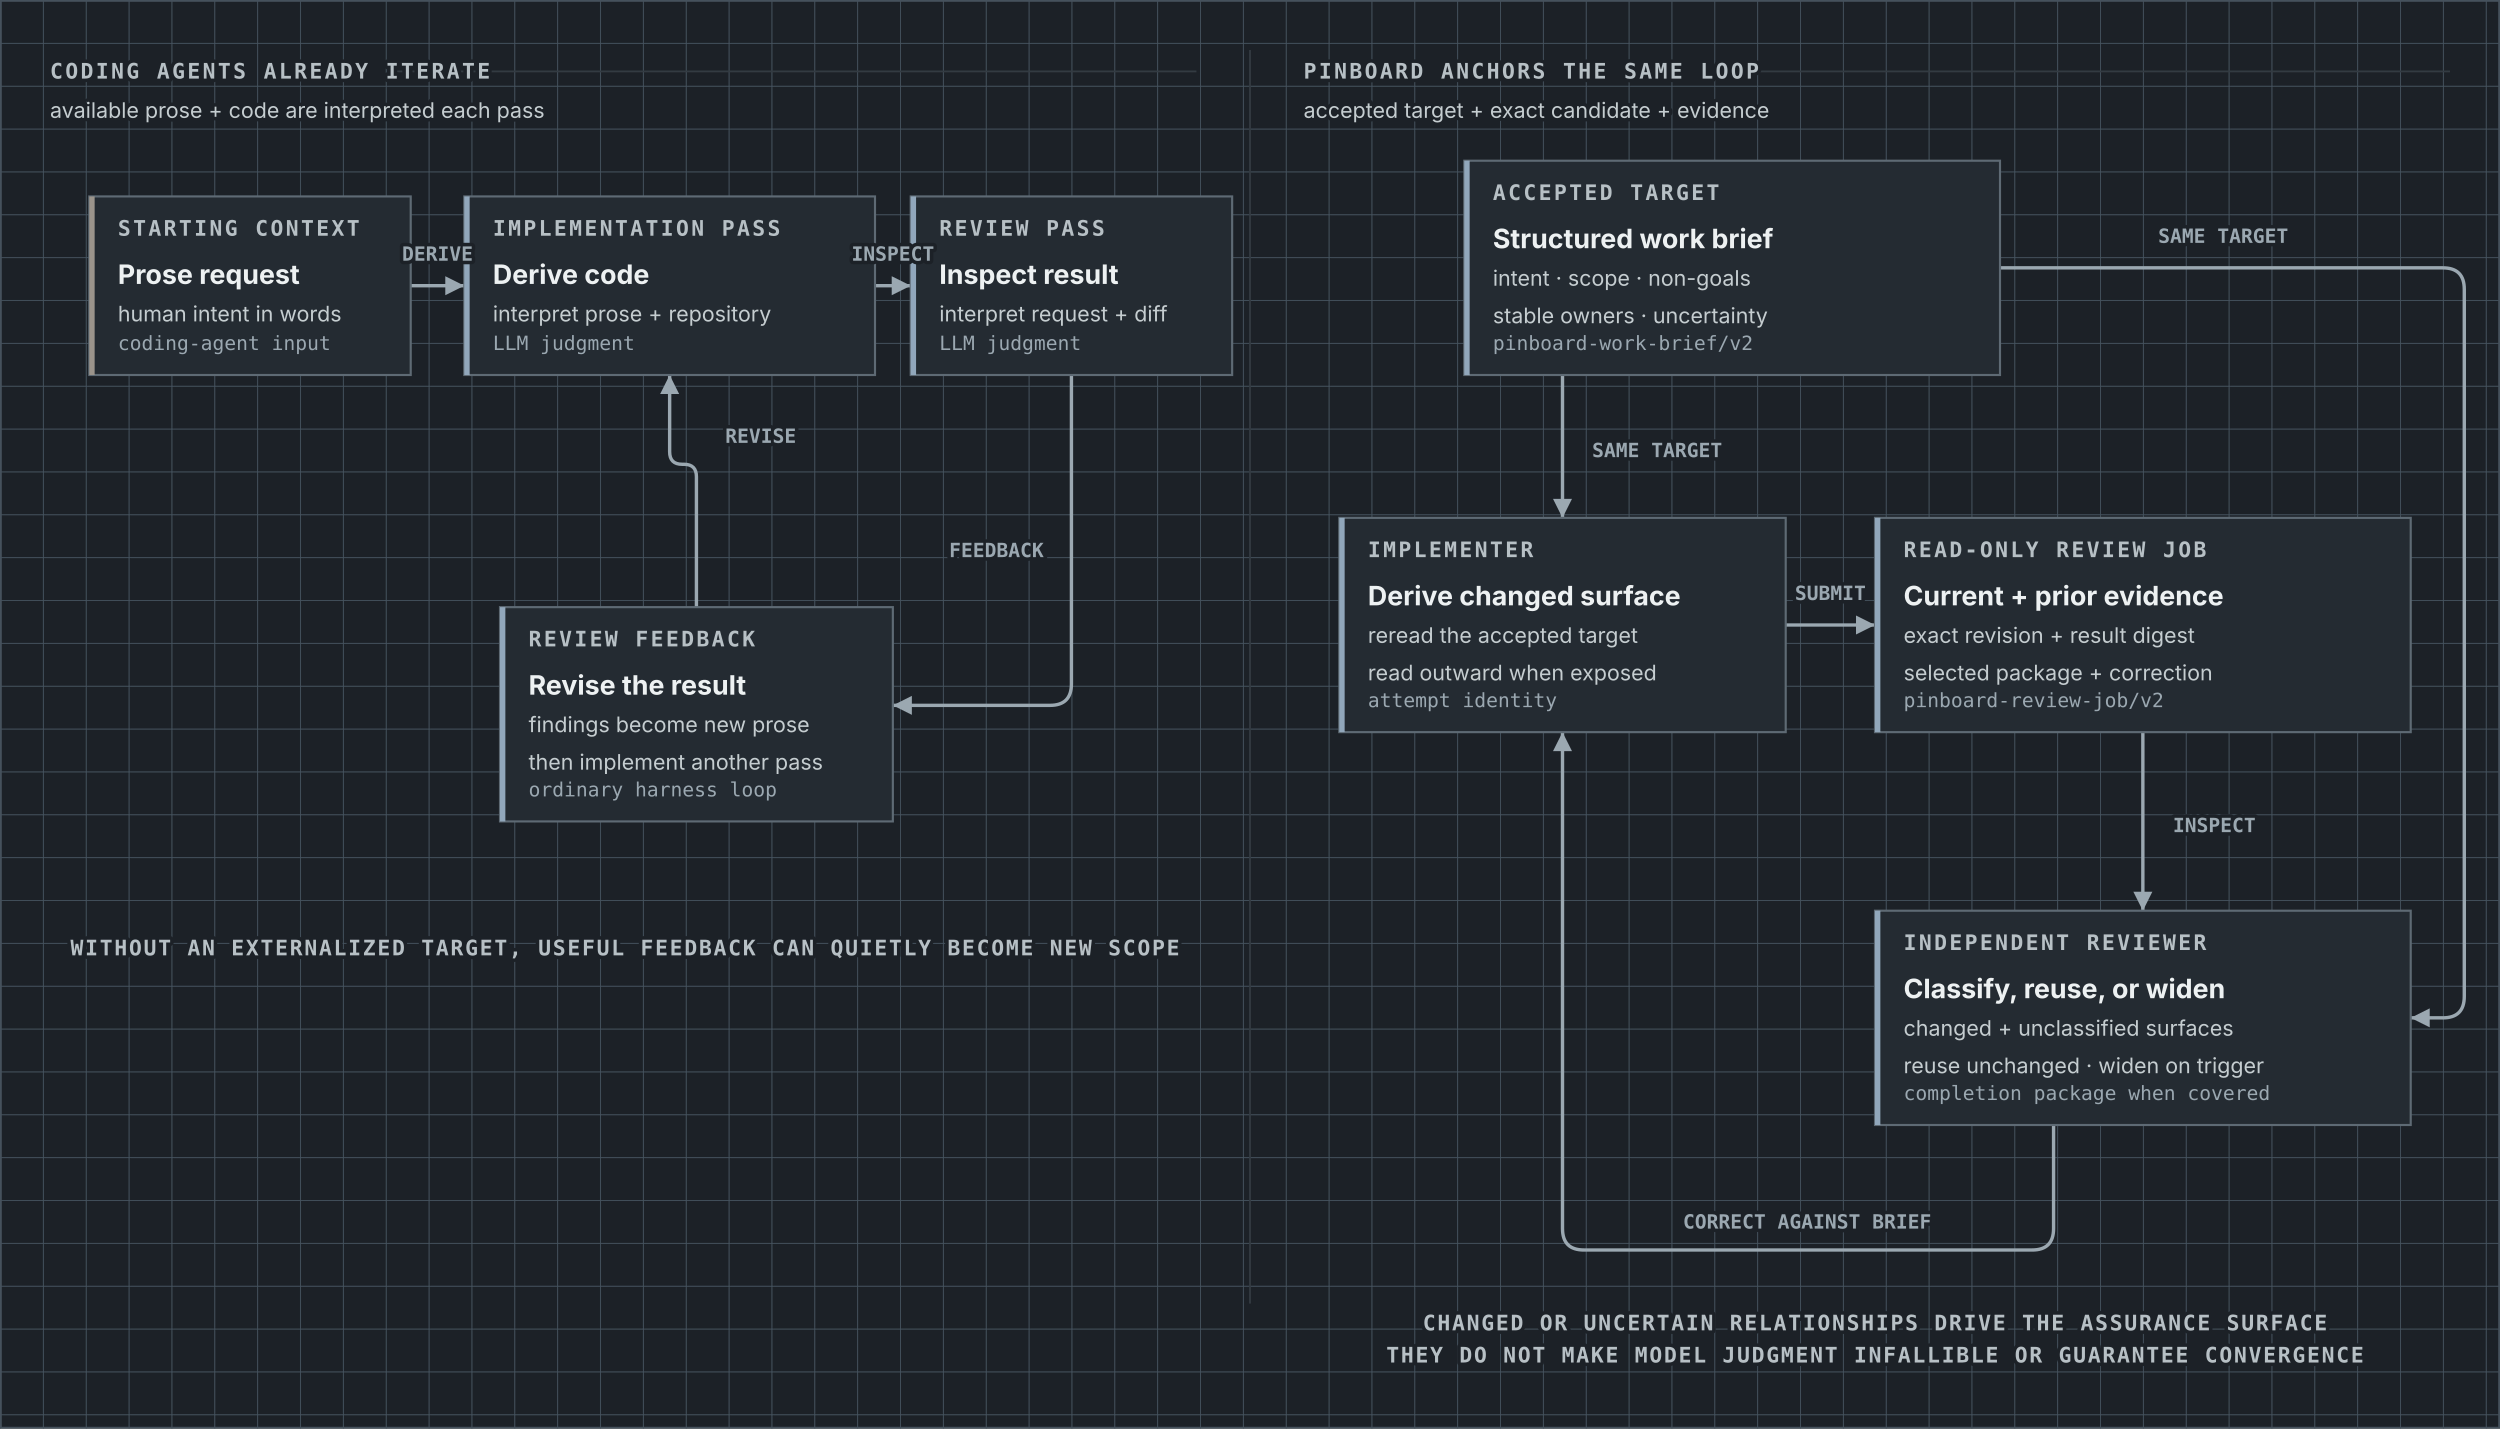
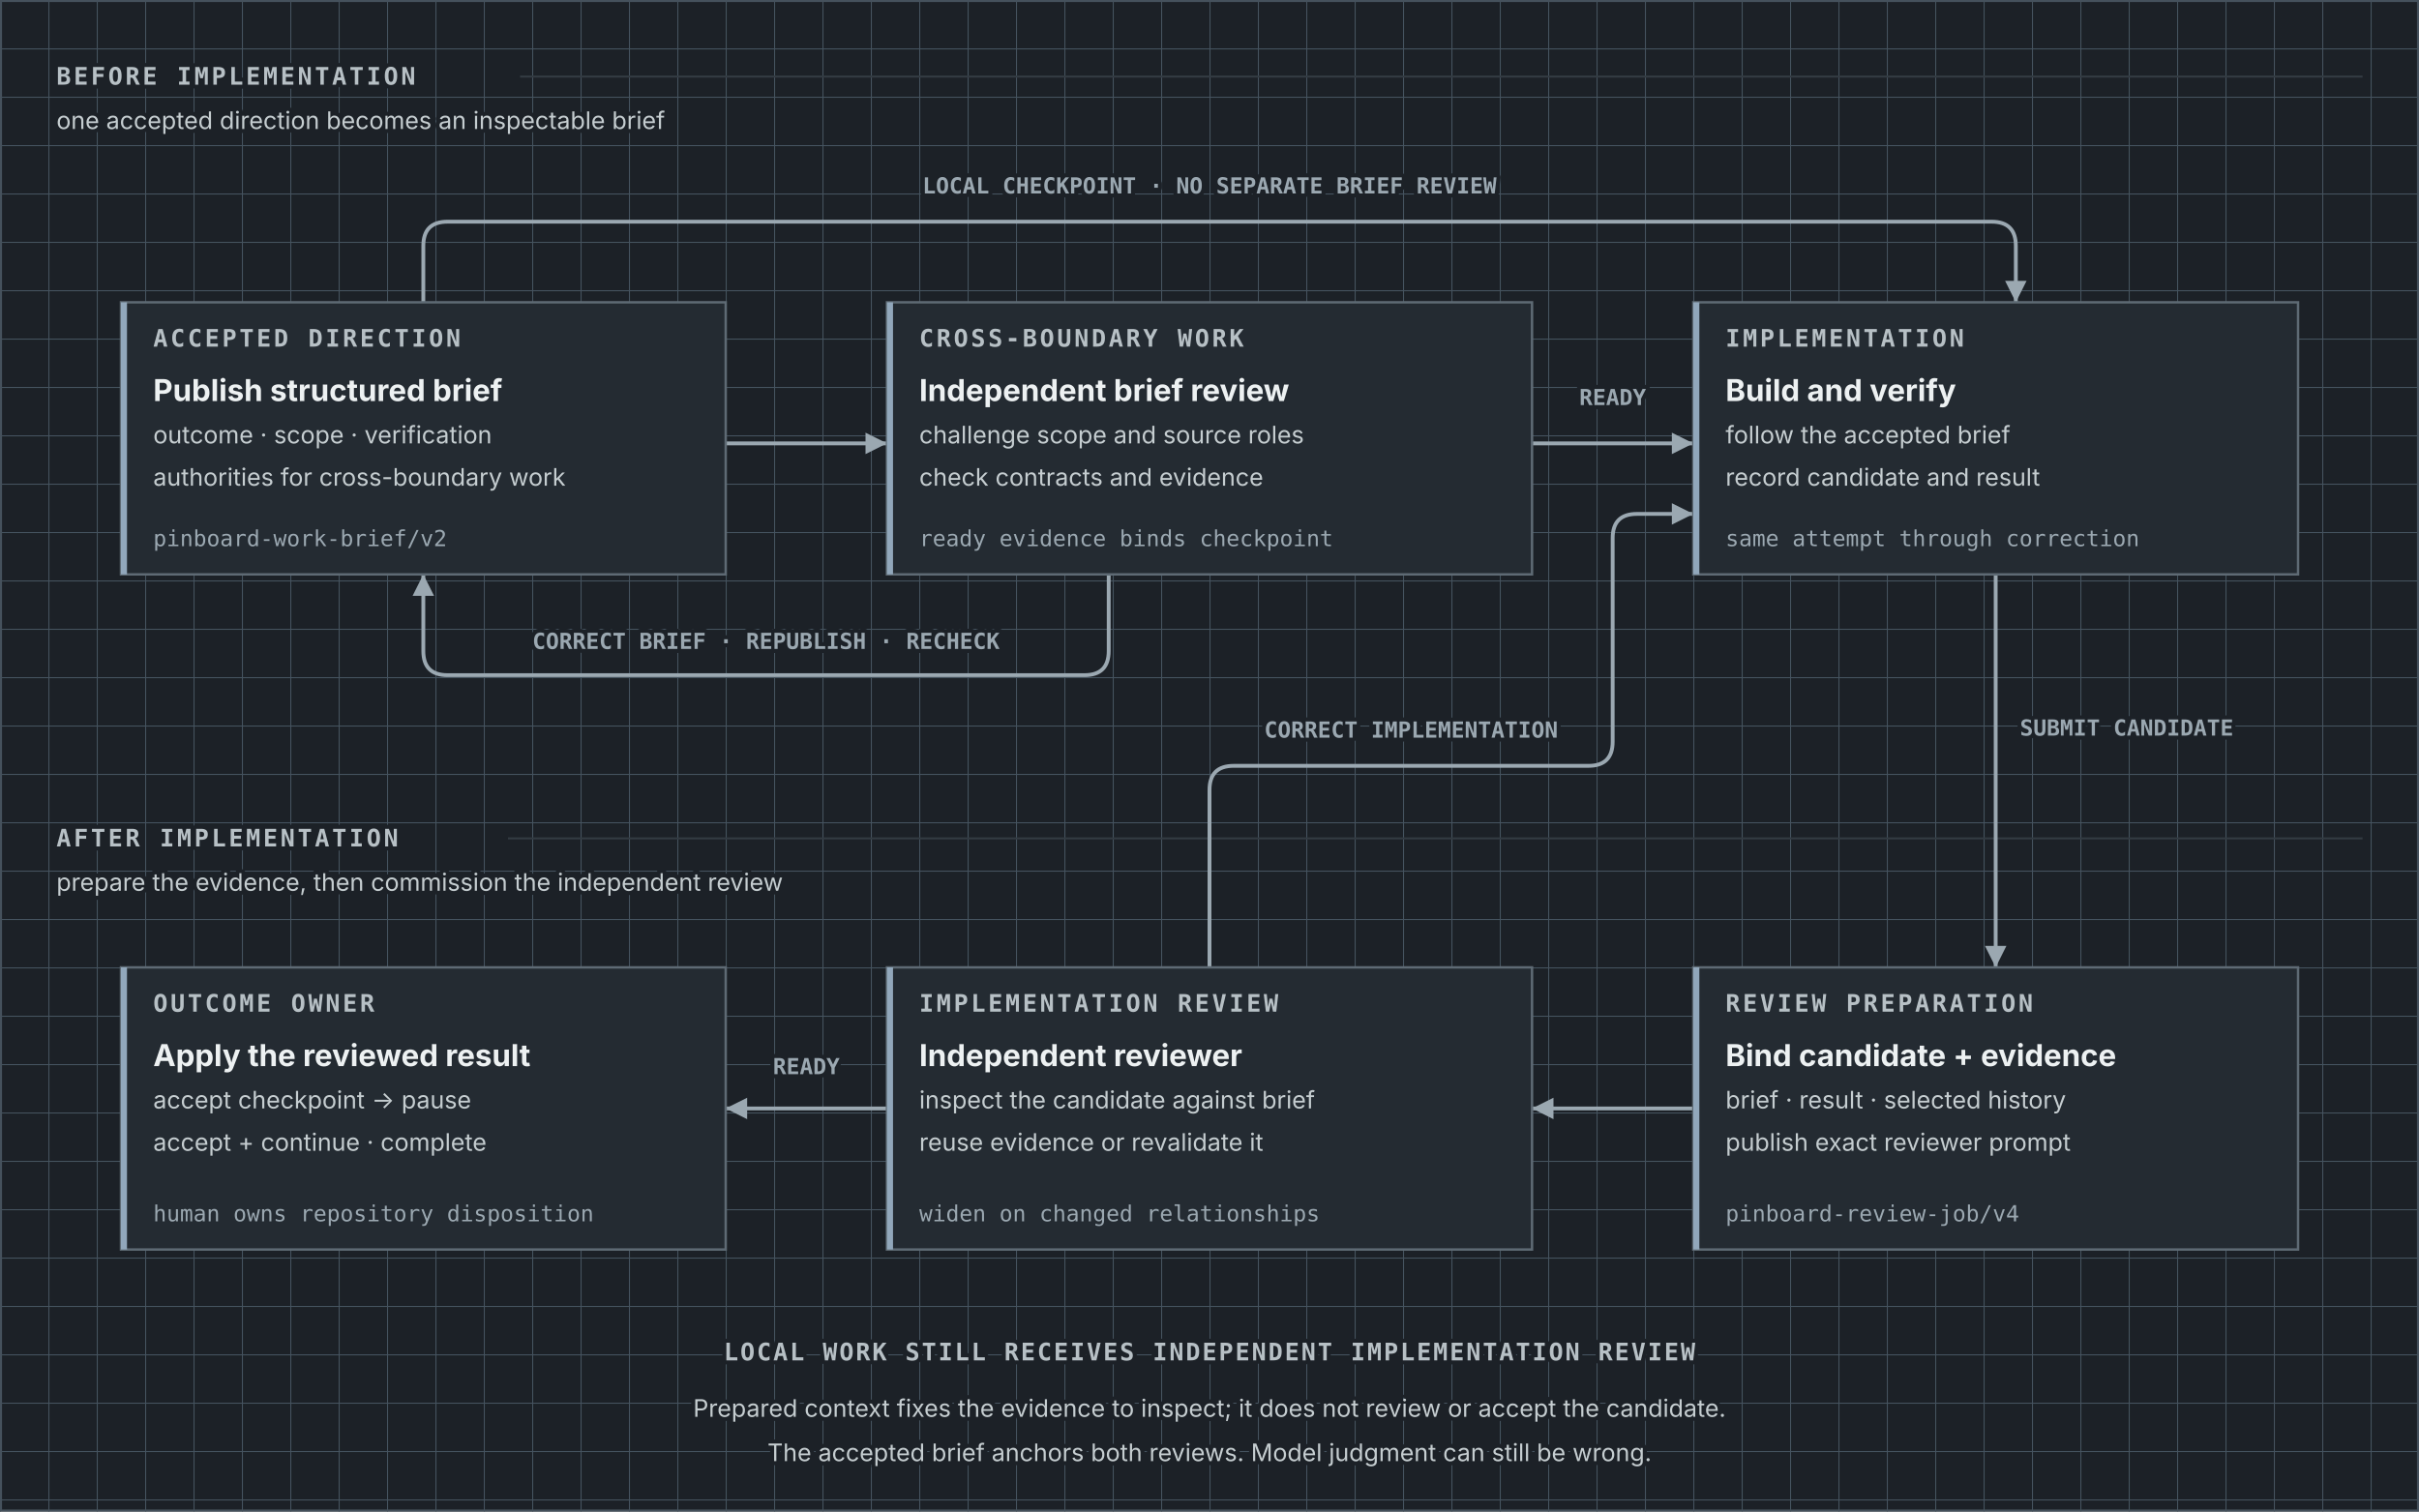
- <svg xmlns="http://www.w3.org/2000/svg" role="img" aria-labelledby="title description" viewBox="0 0 1400 800">
+ <svg xmlns="http://www.w3.org/2000/svg" role="img" aria-labelledby="title description" viewBox="0 0 1200 750">
  <defs>
    <pattern id="grid" width="24" height="24" patternUnits="userSpaceOnUse">
      <path d="M24 0H0V24" fill="none" stroke="#45535f" stroke-width="1" />
    </pattern>
    <marker id="arrow" viewBox="0 0 10 10" refX="9" refY="5" markerWidth="7" markerHeight="7" orient="auto">
      <path d="M1 1L9 5L1 9Z" fill="#9ba8b1" />
    </marker>
    <style>
      text { font-family: ui-sans-serif, system-ui, -apple-system, BlinkMacSystemFont, "Segoe UI", sans-serif; fill: #edf1f2; }
      .section-label, .box-label, .box-meta, .connector-label, .note-meta { font-family: ui-monospace, SFMono-Regular, Menlo, monospace; }
      .section-label, .box-label { font-size: 12px; font-weight: 700; letter-spacing: 0.11em; fill: #b7c0c5; }
      .section-subtitle { font-size: 12px; fill: #c5cdd0; }
      .guide { stroke: #333b42; stroke-width: 1; }
      .connector { fill: none; stroke: #9ba8b1; stroke-width: 1.9; stroke-linecap: round; }
      .connector-label { font-size: 11px; font-weight: 700; fill: #9ba8b1; }
      .box { fill: #242b32; stroke: #5e6a74; stroke-width: 1.2; }
      .box-title { font-size: 15px; font-weight: 700; }
      .box-body { font-size: 12px; fill: #c5cdd0; }
      .box-meta { font-size: 11px; fill: #9ba8b1; }
      .note { fill: #c5cdd0; }
      .note-meta { font-weight: 700; letter-spacing: 0.08em; fill: #b7c0c5; }
      .canvas-text { paint-order: stroke fill; stroke: #1c2127; stroke-width: 4px; stroke-linejoin: round; }
    </style>
  </defs>
-   <rect width="1400" height="800" fill="#1c2127" />
-   <rect width="1400" height="800" fill="url(#grid)" />
-   <rect x="0.5" y="0.5" width="1399" height="799" fill="none" stroke="#45515c" />
-   <line x1="220" y1="40" x2="670" y2="40" class="guide" />
-   <line x1="980" y1="40" x2="1372" y2="40" class="guide" />
-   <line x1="700" y1="28" x2="700" y2="730" class="guide" />
-   <path d="M230 160L260 160" class="connector" marker-end="url(#arrow)" />
-   <path d="M490 160L510 160" class="connector" marker-end="url(#arrow)" />
-   <path d="M600 210L600 383Q600 395 588 395L500 395" class="connector" marker-end="url(#arrow)" />
-   <path d="M390 340L390 267Q390 260 383 260L382 260Q375 260 375 253L375 210" class="connector" marker-end="url(#arrow)" />
-   <path d="M875 210L875 290" class="connector" marker-end="url(#arrow)" />
-   <path d="M1120 150L1368 150Q1380 150 1380 162L1380 558Q1380 570 1368 570L1350 570" class="connector" marker-end="url(#arrow)" />
-   <path d="M1000 350L1050 350" class="connector" marker-end="url(#arrow)" />
-   <path d="M1200 410L1200 510" class="connector" marker-end="url(#arrow)" />
-   <path d="M1150 630L1150 688Q1150 700 1138 700L887 700Q875 700 875 688L875 410" class="connector" marker-end="url(#arrow)" />
-   <rect x="50" y="110" width="180" height="100" class="box" />
-   <rect x="50" y="110" width="3" height="100" fill="#9b948b" />
-   <rect x="260" y="110" width="230" height="100" class="box" />
-   <rect x="260" y="110" width="3" height="100" fill="#91a7bb" />
-   <rect x="510" y="110" width="180" height="100" class="box" />
-   <rect x="510" y="110" width="3" height="100" fill="#91a7bb" />
-   <rect x="280" y="340" width="220" height="120" class="box" />
-   <rect x="280" y="340" width="3" height="120" fill="#91a7bb" />
-   <rect x="820" y="90" width="300" height="120" class="box" />
-   <rect x="820" y="90" width="3" height="120" fill="#91a7bb" />
-   <rect x="750" y="290" width="250" height="120" class="box" />
-   <rect x="750" y="290" width="3" height="120" fill="#91a7bb" />
-   <rect x="1050" y="290" width="300" height="120" class="box" />
-   <rect x="1050" y="290" width="3" height="120" fill="#91a7bb" />
-   <rect x="1050" y="510" width="300" height="120" class="box" />
-   <rect x="1050" y="510" width="3" height="120" fill="#91a7bb" />
-   <text x="28" y="44" class="section-label canvas-text">CODING AGENTS ALREADY ITERATE</text>
-   <text x="28" y="66" class="section-subtitle canvas-text">available prose + code are interpreted each pass</text>
-   <text x="730" y="44" class="section-label canvas-text">PINBOARD ANCHORS THE SAME LOOP</text>
-   <text x="730" y="66" class="section-subtitle canvas-text">accepted target + exact candidate + evidence</text>
-   <text x="245" y="146" text-anchor="middle" class="connector-label canvas-text">DERIVE</text>
-   <text x="500" y="146" text-anchor="middle" class="connector-label canvas-text">INSPECT</text>
-   <text x="558" y="312" text-anchor="middle" class="connector-label canvas-text">FEEDBACK</text>
-   <text x="426" y="248" text-anchor="middle" class="connector-label canvas-text">REVISE</text>
-   <text x="928" y="256" text-anchor="middle" class="connector-label canvas-text">SAME TARGET</text>
-   <text x="1245" y="136" text-anchor="middle" class="connector-label canvas-text">SAME TARGET</text>
-   <text x="1025" y="336" text-anchor="middle" class="connector-label canvas-text">SUBMIT</text>
-   <text x="1240" y="466" text-anchor="middle" class="connector-label canvas-text">INSPECT</text>
-   <text x="1012" y="688" text-anchor="middle" class="connector-label canvas-text">CORRECT AGAINST BRIEF</text>
-   <text x="66" y="132" class="box-label">STARTING CONTEXT</text>
-   <text x="66" y="159" class="box-title">Prose request</text>
-   <text x="66" y="180" class="box-body">human intent in words</text>
-   <text x="66" y="196" class="box-meta">coding-agent input</text>
-   <text x="276" y="132" class="box-label">IMPLEMENTATION PASS</text>
-   <text x="276" y="159" class="box-title">Derive code</text>
-   <text x="276" y="180" class="box-body">interpret prose + repository</text>
-   <text x="276" y="196" class="box-meta">LLM judgment</text>
-   <text x="526" y="132" class="box-label">REVIEW PASS</text>
-   <text x="526" y="159" class="box-title">Inspect result</text>
-   <text x="526" y="180" class="box-body">interpret request + diff</text>
-   <text x="526" y="196" class="box-meta">LLM judgment</text>
-   <text x="296" y="362" class="box-label">REVIEW FEEDBACK</text>
-   <text x="296" y="389" class="box-title">Revise the result</text>
-   <text x="296" y="410" class="box-body">findings become new prose</text>
-   <text x="296" y="431" class="box-body">then implement another pass</text>
-   <text x="296" y="446" class="box-meta">ordinary harness loop</text>
-   <text x="836" y="112" class="box-label">ACCEPTED TARGET</text>
-   <text x="836" y="139" class="box-title">Structured work brief</text>
-   <text x="836" y="160" class="box-body">intent · scope · non-goals</text>
-   <text x="836" y="181" class="box-body">stable owners · uncertainty</text>
-   <text x="836" y="196" class="box-meta">pinboard-work-brief/v2</text>
-   <text x="766" y="312" class="box-label">IMPLEMENTER</text>
-   <text x="766" y="339" class="box-title">Derive changed surface</text>
-   <text x="766" y="360" class="box-body">reread the accepted target</text>
-   <text x="766" y="381" class="box-body">read outward when exposed</text>
-   <text x="766" y="396" class="box-meta">attempt identity</text>
-   <text x="1066" y="312" class="box-label">READ-ONLY REVIEW JOB</text>
-   <text x="1066" y="339" class="box-title">Current + prior evidence</text>
-   <text x="1066" y="360" class="box-body">exact revision + result digest</text>
-   <text x="1066" y="381" class="box-body">selected package + correction</text>
-   <text x="1066" y="396" class="box-meta">pinboard-review-job/v2</text>
-   <text x="1066" y="532" class="box-label">INDEPENDENT REVIEWER</text>
-   <text x="1066" y="559" class="box-title">Classify, reuse, or widen</text>
-   <text x="1066" y="580" class="box-body">changed + unclassified surfaces</text>
-   <text x="1066" y="601" class="box-body">reuse unchanged · widen on trigger</text>
-   <text x="1066" y="616" class="box-meta">completion package when covered</text>
-   <text x="350" y="535" text-anchor="middle" font-size="12" class="note-meta canvas-text">WITHOUT AN EXTERNALIZED TARGET, USEFUL FEEDBACK CAN QUIETLY BECOME NEW SCOPE</text>
-   <text x="1050" y="745" text-anchor="middle" font-size="12" class="note-meta canvas-text">CHANGED OR UNCERTAIN RELATIONSHIPS DRIVE THE ASSURANCE SURFACE</text>
-   <text x="1050" y="763" text-anchor="middle" font-size="12" class="note-meta canvas-text">THEY DO NOT MAKE MODEL JUDGMENT INFALLIBLE OR GUARANTEE CONVERGENCE</text>
+   <rect width="1200" height="750" fill="#1c2127" />
+   <rect width="1200" height="750" fill="url(#grid)" />
+   <rect x="0.5" y="0.5" width="1199" height="749" fill="none" stroke="#45515c" />
+   <line x1="258" y1="38" x2="1172" y2="38" class="guide" />
+   <line x1="252" y1="416" x2="1172" y2="416" class="guide" />
+   <path d="M360 220L440 220" class="connector" marker-end="url(#arrow)" />
+   <path d="M760 220L840 220" class="connector" marker-end="url(#arrow)" />
+   <path d="M210 150L210 122Q210 110 222 110L988 110Q1000 110 1000 122L1000 150" class="connector" marker-end="url(#arrow)" />
+   <path d="M550 285L550 323Q550 335 538 335L222 335Q210 335 210 323L210 285" class="connector" marker-end="url(#arrow)" />
+   <path d="M990 285L990 480" class="connector" marker-end="url(#arrow)" />
+   <path d="M840 550L760 550" class="connector" marker-end="url(#arrow)" />
+   <path d="M440 550L360 550" class="connector" marker-end="url(#arrow)" />
+   <path d="M600 480L600 392Q600 380 612 380L788 380Q800 380 800 368L800 267Q800 255 812 255L840 255" class="connector" marker-end="url(#arrow)" />
+   <rect x="60" y="150" width="300" height="135" class="box" />
+   <rect x="60" y="150" width="3" height="135" fill="#91a7bb" />
+   <rect x="440" y="150" width="320" height="135" class="box" />
+   <rect x="440" y="150" width="3" height="135" fill="#91a7bb" />
+   <rect x="840" y="150" width="300" height="135" class="box" />
+   <rect x="840" y="150" width="3" height="135" fill="#91a7bb" />
+   <rect x="840" y="480" width="300" height="140" class="box" />
+   <rect x="840" y="480" width="3" height="140" fill="#91a7bb" />
+   <rect x="440" y="480" width="320" height="140" class="box" />
+   <rect x="440" y="480" width="3" height="140" fill="#91a7bb" />
+   <rect x="60" y="480" width="300" height="140" class="box" />
+   <rect x="60" y="480" width="3" height="140" fill="#91a7bb" />
+   <text x="28" y="42" class="section-label canvas-text">BEFORE IMPLEMENTATION</text>
+   <text x="28" y="64" class="section-subtitle canvas-text">one accepted direction becomes an inspectable brief</text>
+   <text x="28" y="420" class="section-label canvas-text">AFTER IMPLEMENTATION</text>
+   <text x="28" y="442" class="section-subtitle canvas-text">prepare the evidence, then commission the independent review</text>
+   <text x="800" y="201" text-anchor="middle" class="connector-label canvas-text">READY</text>
+   <text x="600" y="96" text-anchor="middle" class="connector-label canvas-text">LOCAL CHECKPOINT · NO SEPARATE BRIEF REVIEW</text>
+   <text x="380" y="322" text-anchor="middle" class="connector-label canvas-text">CORRECT BRIEF · REPUBLISH · RECHECK</text>
+   <text x="1055" y="365" text-anchor="middle" class="connector-label canvas-text">SUBMIT CANDIDATE</text>
+   <text x="400" y="533" text-anchor="middle" class="connector-label canvas-text">READY</text>
+   <text x="700" y="366" text-anchor="middle" class="connector-label canvas-text">CORRECT IMPLEMENTATION</text>
+   <text x="76" y="172" class="box-label">ACCEPTED DIRECTION</text>
+   <text x="76" y="199" class="box-title">Publish structured brief</text>
+   <text x="76" y="220" class="box-body">outcome · scope · verification</text>
+   <text x="76" y="241" class="box-body">authorities for cross-boundary work</text>
+   <text x="76" y="271" class="box-meta">pinboard-work-brief/v2</text>
+   <text x="456" y="172" class="box-label">CROSS-BOUNDARY WORK</text>
+   <text x="456" y="199" class="box-title">Independent brief review</text>
+   <text x="456" y="220" class="box-body">challenge scope and source roles</text>
+   <text x="456" y="241" class="box-body">check contracts and evidence</text>
+   <text x="456" y="271" class="box-meta">ready evidence binds checkpoint</text>
+   <text x="856" y="172" class="box-label">IMPLEMENTATION</text>
+   <text x="856" y="199" class="box-title">Build and verify</text>
+   <text x="856" y="220" class="box-body">follow the accepted brief</text>
+   <text x="856" y="241" class="box-body">record candidate and result</text>
+   <text x="856" y="271" class="box-meta">same attempt through correction</text>
+   <text x="856" y="502" class="box-label">REVIEW PREPARATION</text>
+   <text x="856" y="529" class="box-title">Bind candidate + evidence</text>
+   <text x="856" y="550" class="box-body">brief · result · selected history</text>
+   <text x="856" y="571" class="box-body">publish exact reviewer prompt</text>
+   <text x="856" y="606" class="box-meta">pinboard-review-job/v4</text>
+   <text x="456" y="502" class="box-label">IMPLEMENTATION REVIEW</text>
+   <text x="456" y="529" class="box-title">Independent reviewer</text>
+   <text x="456" y="550" class="box-body">inspect the candidate against brief</text>
+   <text x="456" y="571" class="box-body">reuse evidence or revalidate it</text>
+   <text x="456" y="606" class="box-meta">widen on changed relationships</text>
+   <text x="76" y="502" class="box-label">OUTCOME OWNER</text>
+   <text x="76" y="529" class="box-title">Apply the reviewed result</text>
+   <text x="76" y="550" class="box-body">accept checkpoint → pause</text>
+   <text x="76" y="571" class="box-body">accept + continue · complete</text>
+   <text x="76" y="606" class="box-meta">human owns repository disposition</text>
+   <text x="600" y="675" text-anchor="middle" font-size="12" class="note-meta canvas-text">LOCAL WORK STILL RECEIVES INDEPENDENT IMPLEMENTATION REVIEW</text>
+   <text x="600" y="703" text-anchor="middle" font-size="12" class="note canvas-text">Prepared context fixes the evidence to inspect; it does not review or accept the candidate.</text>
+   <text x="600" y="725" text-anchor="middle" font-size="12" class="note canvas-text">The accepted brief anchors both reviews. Model judgment can still be wrong.</text>
</svg>
